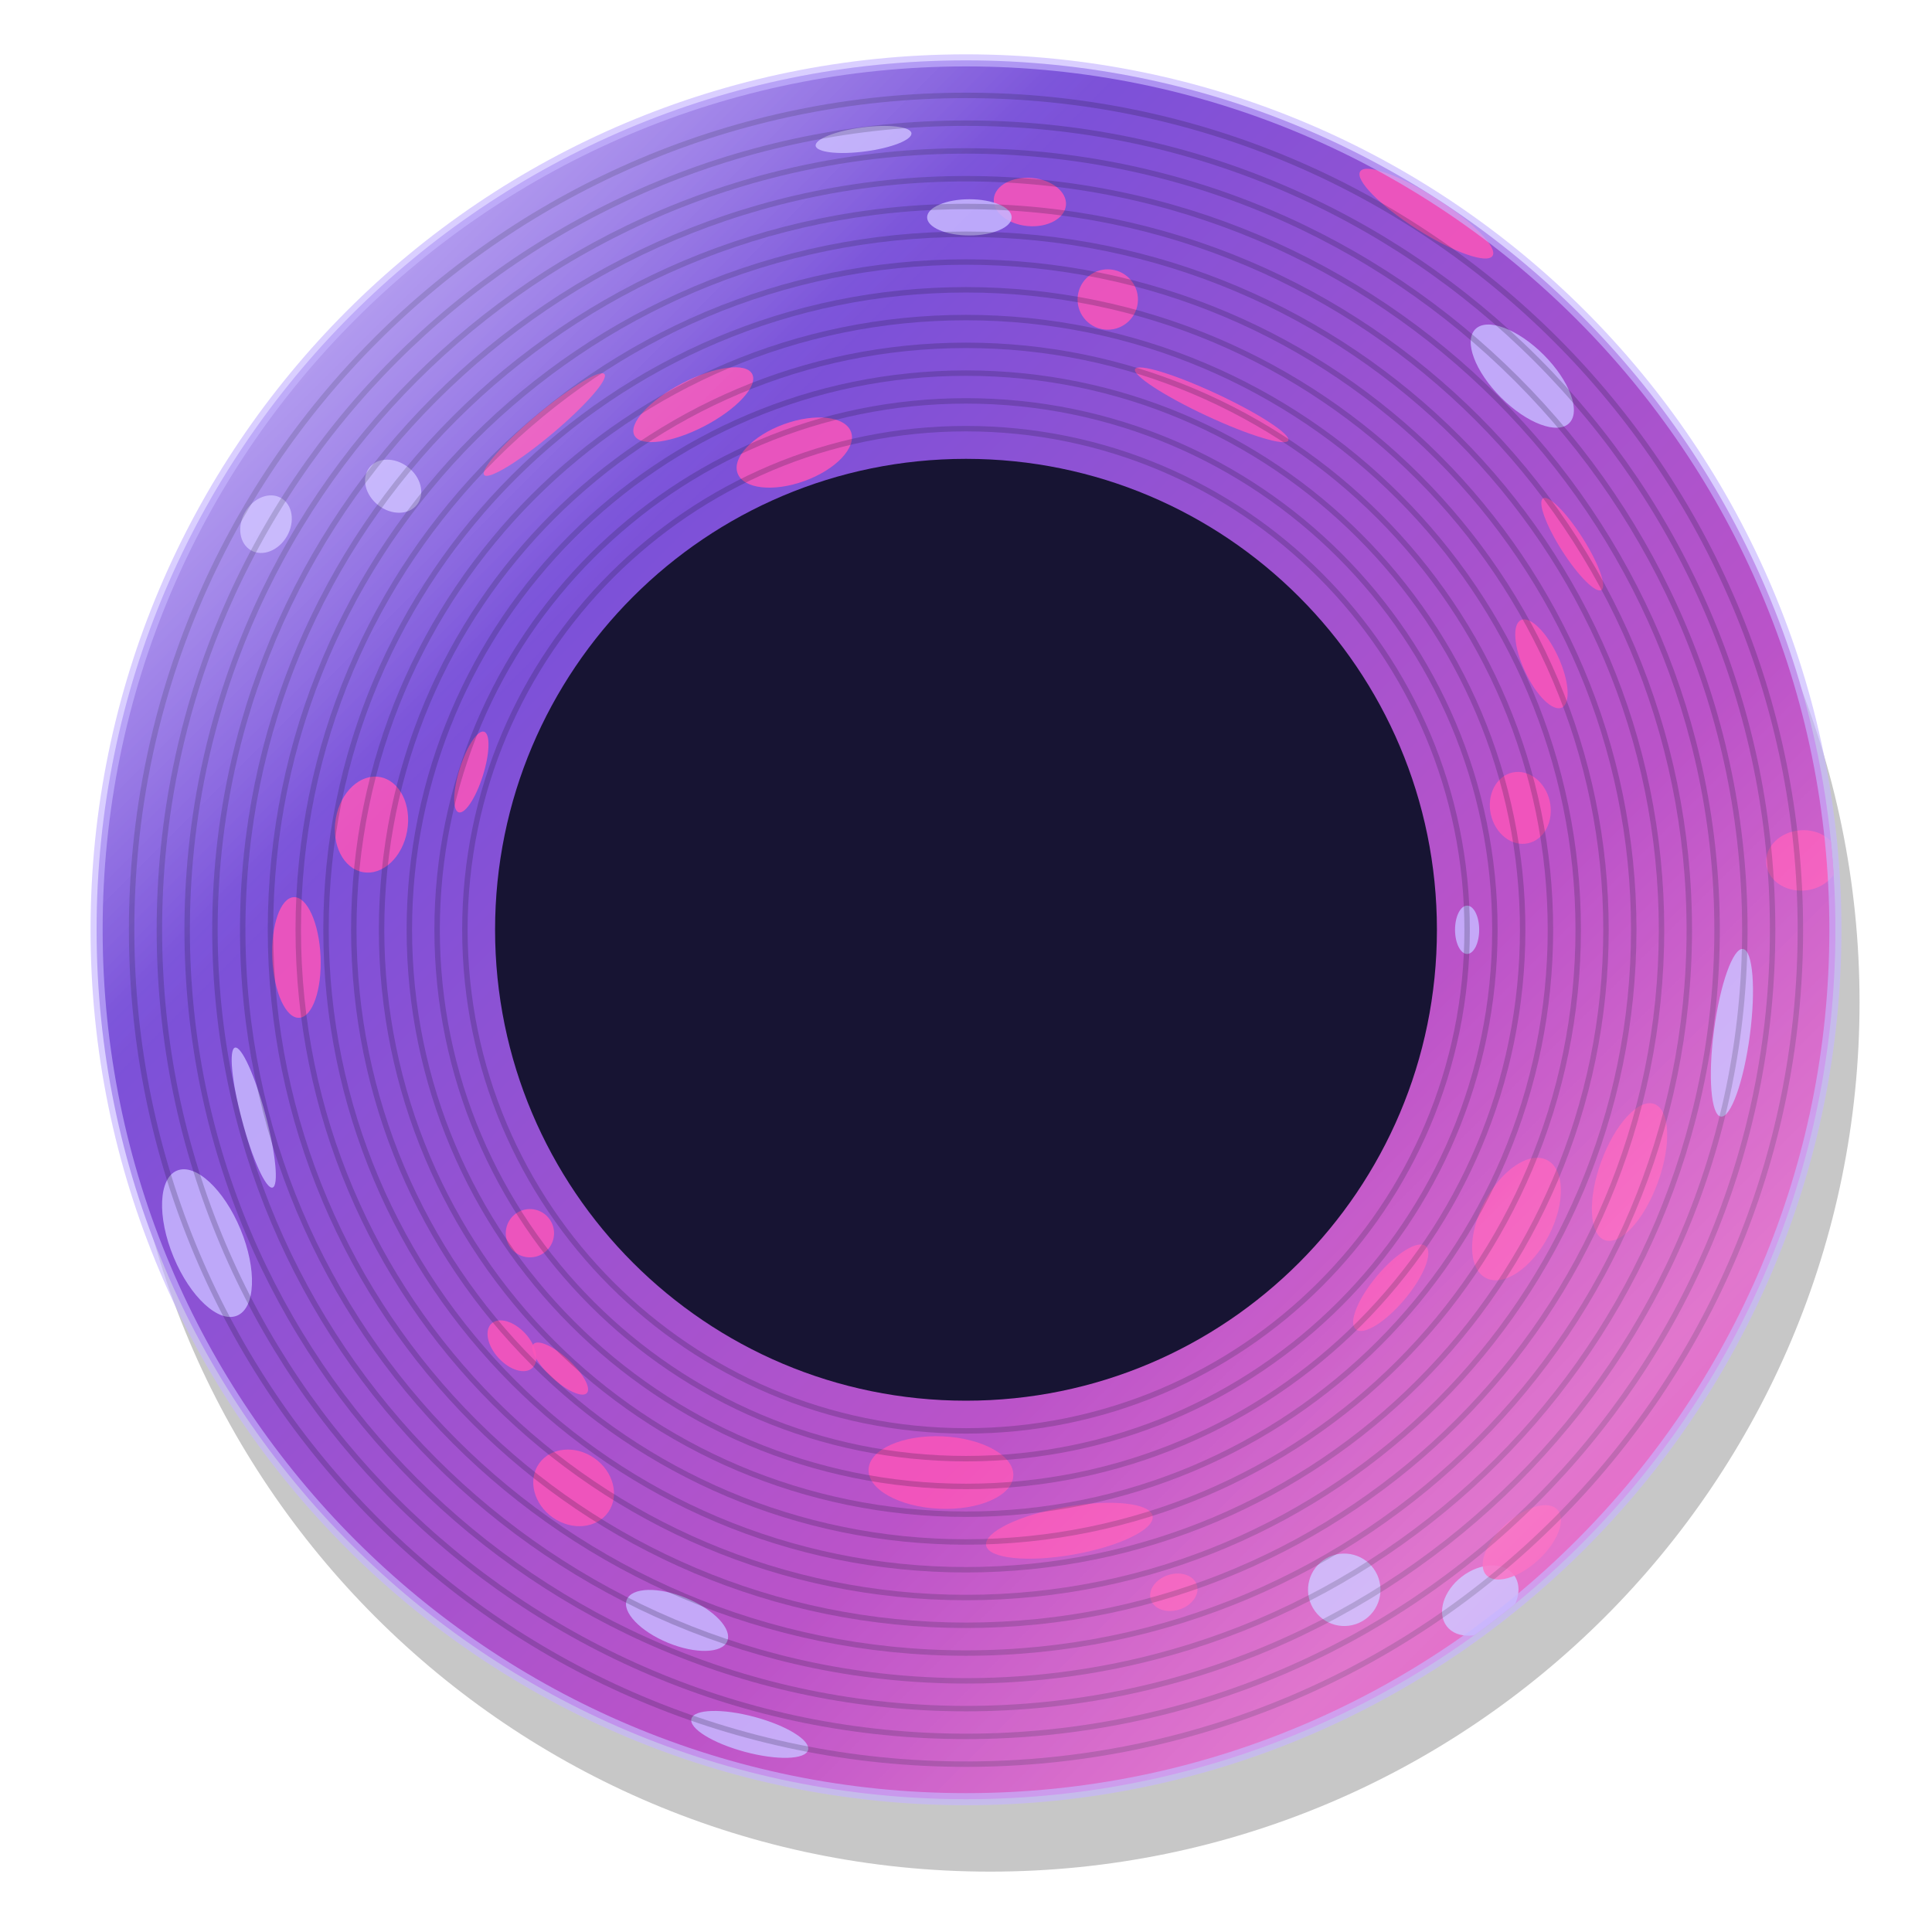
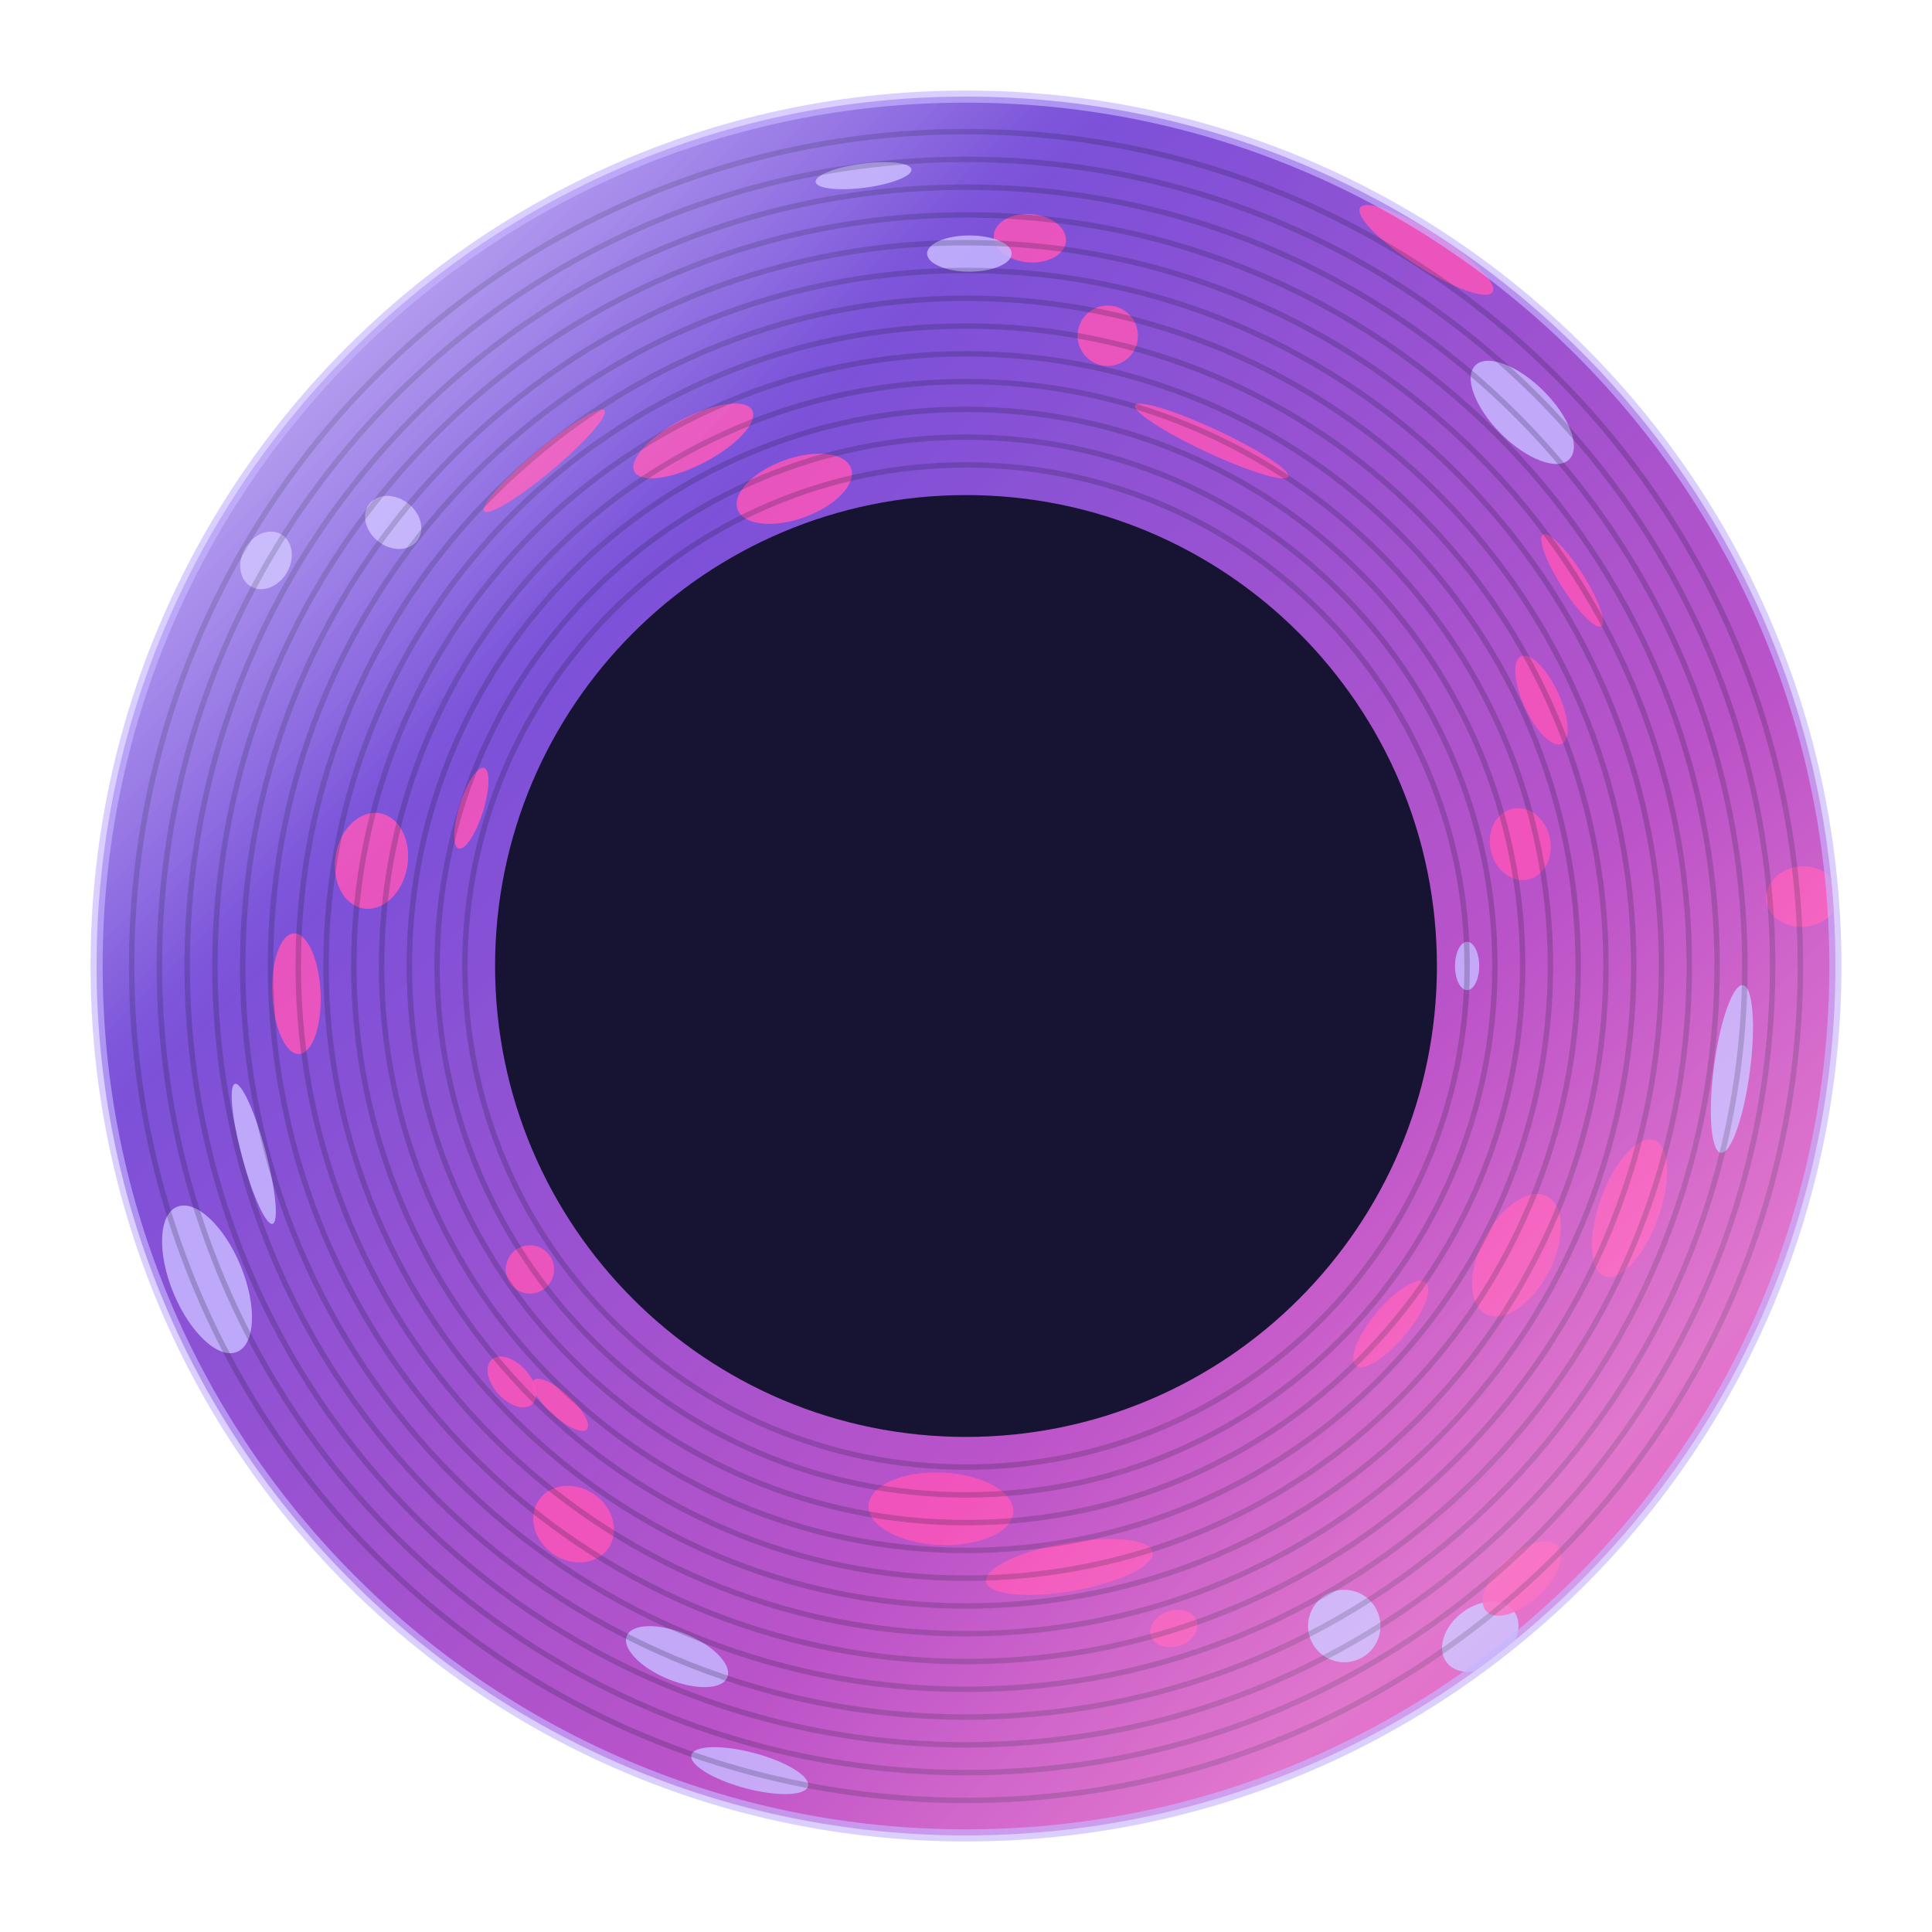
<svg xmlns="http://www.w3.org/2000/svg" viewBox="0 0 320 320">
  <defs>
    <clipPath id="record">
-       <circle cx="160" cy="154" r="144" />
+       <circle cx="160" cy="160" r="144" />
    </clipPath>
    <linearGradient id="wax" x1="0" y1="0" x2="1" y2="1">
      <stop stop-color="#c6b6ff" />
      <stop offset=".28" stop-color="#7951d9" />
      <stop offset="1" stop-color="#f955b9" />
    </linearGradient>
    <linearGradient id="sheen" x1="0" y1="0" x2="1" y2="1">
      <stop stop-color="#fff" stop-opacity=".42" />
      <stop offset=".3" stop-color="#fff" stop-opacity="0" />
      <stop offset=".65" stop-color="#fff" stop-opacity="0" />
      <stop offset=".82" stop-color="#fff" stop-opacity=".2" />
      <stop offset="1" stop-color="#fff" stop-opacity="0" />
    </linearGradient>
  </defs>
-   <ellipse cx="164" cy="166" rx="144" ry="144" fill="#000" opacity=".22" />
-   <circle cx="160" cy="154" r="144" fill="url(#wax)" opacity="1" />
+   <circle cx="160" cy="160" r="144" fill="url(#wax)" opacity="1" />
  <g clip-path="url(#record)">
-     <ellipse cx="243.00" cy="154.00" rx="2" ry="4" fill="#c6b6ff" transform="rotate(0 243.00 154.00)" opacity=".86" />
-     <ellipse cx="84.79" cy="222.90" rx="3" ry="5" fill="#f955b9" transform="rotate(137.5 84.79 222.90)" opacity=".86" />
-     <ellipse cx="170.58" cy="33.46" rx="4" ry="6" fill="#f955b9" transform="rotate(275 170.58 33.46)" opacity=".86" />
-     <ellipse cx="245.18" cy="265.10" rx="5" ry="7" fill="#c6b6ff" transform="rotate(412.5 245.18 265.10)" opacity=".86" />
-     <ellipse cx="61.53" cy="136.58" rx="6" ry="8" fill="#f955b9" transform="rotate(550 61.53 136.58)" opacity=".86" />
-     <ellipse cx="260.41" cy="90.13" rx="2" ry="9" fill="#f955b9" transform="rotate(687.5 260.41 90.13)" opacity=".86" />
-     <ellipse cx="124.18" cy="287.27" rx="3" ry="10" fill="#c6b6ff" transform="rotate(825 124.18 287.27)" opacity=".86" />
-     <ellipse cx="114.83" cy="67.03" rx="4" ry="11" fill="#f955b9" transform="rotate(962.5 114.83 67.03)" opacity=".86" />
-     <ellipse cx="269.90" cy="194.13" rx="5" ry="12" fill="#f955b9" transform="rotate(1100 269.90 194.13)" opacity=".86" />
-     <ellipse cx="34.29" cy="205.90" rx="6" ry="13" fill="#c6b6ff" transform="rotate(1237.5 34.29 205.90)" opacity=".86" />
-     <ellipse cx="200.69" cy="67.05" rx="2" ry="14" fill="#f955b9" transform="rotate(1375 200.69 67.05)" opacity=".86" />
-     <ellipse cx="194.42" cy="263.73" rx="3" ry="4" fill="#f955b9" transform="rotate(1512.5 194.42 263.73)" opacity=".86" />
-     <ellipse cx="44.06" cy="86.82" rx="4" ry="5" fill="#c6b6ff" transform="rotate(1650 44.06 86.82)" opacity=".86" />
-     <ellipse cx="251.81" cy="133.81" rx="5" ry="6" fill="#f955b9" transform="rotate(1787.5 251.81 133.81)" opacity=".86" />
-     <ellipse cx="95.01" cy="246.44" rx="6" ry="7" fill="#f955b9" transform="rotate(1925 95.01 246.44)" opacity=".86" />
-     <ellipse cx="143.03" cy="23.10" rx="2" ry="8" fill="#c6b6ff" transform="rotate(2062.5 143.03 23.10)" opacity=".86" />
-     <ellipse cx="230.35" cy="213.29" rx="3" ry="9" fill="#f955b9" transform="rotate(2200 230.35 213.29)" opacity=".86" />
-     <ellipse cx="49.10" cy="158.59" rx="4" ry="10" fill="#f955b9" transform="rotate(2337.5 49.10 158.59)" opacity=".86" />
-     <ellipse cx="252.14" cy="62.30" rx="5" ry="11" fill="#c6b6ff" transform="rotate(2475 252.14 62.30)" opacity=".86" />
-     <ellipse cx="155.85" cy="243.90" rx="6" ry="12" fill="#f955b9" transform="rotate(2612.5 155.85 243.90)" opacity=".86" />
-     <ellipse cx="90.16" cy="70.32" rx="2" ry="13" fill="#f955b9" transform="rotate(2750 90.16 70.32)" opacity=".86" />
-     <ellipse cx="286.86" cy="171.06" rx="3" ry="14" fill="#c6b6ff" transform="rotate(2887.5 286.86 171.06)" opacity=".86" />
-     <ellipse cx="87.77" cy="204.26" rx="4" ry="4" fill="#f955b9" transform="rotate(3025 87.77 204.26)" opacity=".86" />
-     <ellipse cx="183.48" cy="49.61" rx="5" ry="5" fill="#f955b9" transform="rotate(3162.5 183.48 49.61)" opacity=".86" />
-     <ellipse cx="222.65" cy="263.32" rx="6" ry="6" fill="#c6b6ff" transform="rotate(3300 222.65 263.32)" opacity=".86" />
-     <ellipse cx="78.07" cy="127.87" rx="2" ry="7" fill="#f955b9" transform="rotate(3437.5 78.07 127.87)" opacity=".86" />
-     <ellipse cx="255.31" cy="109.95" rx="3" ry="8" fill="#f955b9" transform="rotate(3575 255.31 109.95)" opacity=".86" />
-     <ellipse cx="112.14" cy="268.39" rx="4" ry="9" fill="#c6b6ff" transform="rotate(3712.5 112.14 268.39)" opacity=".86" />
-     <ellipse cx="131.56" cy="74.96" rx="5" ry="10" fill="#f955b9" transform="rotate(3850 131.56 74.96)" opacity=".86" />
-     <ellipse cx="251.18" cy="201.91" rx="6" ry="11" fill="#f955b9" transform="rotate(3987.5 251.18 201.91)" opacity=".86" />
-     <ellipse cx="42.03" cy="185.11" rx="2" ry="12" fill="#c6b6ff" transform="rotate(4125 42.03 185.11)" opacity=".86" />
-     <ellipse cx="236.25" cy="35.39" rx="3" ry="13" fill="#f955b9" transform="rotate(4262.5 236.25 35.39)" opacity=".86" />
-     <ellipse cx="177.12" cy="253.54" rx="4" ry="14" fill="#f955b9" transform="rotate(4400 177.12 253.54)" opacity=".86" />
-     <ellipse cx="65.12" cy="80.53" rx="5" ry="4" fill="#c6b6ff" transform="rotate(4537.5 65.12 80.53)" opacity=".86" />
-     <ellipse cx="298.52" cy="142.51" rx="6" ry="5" fill="#f955b9" transform="rotate(4675 298.52 142.51)" opacity=".86" />
-     <ellipse cx="92.78" cy="226.68" rx="2" ry="6" fill="#f955b9" transform="rotate(4812.5 92.78 226.68)" opacity=".86" />
-     <ellipse cx="160.56" cy="36.00" rx="3" ry="7" fill="#c6b6ff" transform="rotate(4950 160.56 36.00)" opacity=".86" />
-     <ellipse cx="252.06" cy="255.46" rx="4" ry="8" fill="#f955b9" transform="rotate(5087.5 252.06 255.46)" opacity=".86" />
+     <ellipse cx="243.00" cy="160.00" rx="2" ry="4" fill="#c6b6ff" transform="rotate(0 243.00 160.00)" opacity=".86" />
+     <ellipse cx="84.79" cy="228.90" rx="3" ry="5" fill="#f955b9" transform="rotate(137.5 84.79 228.90)" opacity=".86" />
+     <ellipse cx="170.58" cy="39.46" rx="4" ry="6" fill="#f955b9" transform="rotate(275 170.58 39.46)" opacity=".86" />
+     <ellipse cx="245.18" cy="271.10" rx="5" ry="7" fill="#c6b6ff" transform="rotate(412.5 245.18 271.10)" opacity=".86" />
+     <ellipse cx="61.53" cy="142.58" rx="6" ry="8" fill="#f955b9" transform="rotate(550 61.53 142.58)" opacity=".86" />
+     <ellipse cx="260.41" cy="96.13" rx="2" ry="9" fill="#f955b9" transform="rotate(687.5 260.41 96.13)" opacity=".86" />
+     <ellipse cx="124.18" cy="293.27" rx="3" ry="10" fill="#c6b6ff" transform="rotate(825 124.18 293.27)" opacity=".86" />
+     <ellipse cx="114.83" cy="73.03" rx="4" ry="11" fill="#f955b9" transform="rotate(962.5 114.83 73.03)" opacity=".86" />
+     <ellipse cx="269.90" cy="200.13" rx="5" ry="12" fill="#f955b9" transform="rotate(1100 269.90 200.13)" opacity=".86" />
+     <ellipse cx="34.29" cy="211.90" rx="6" ry="13" fill="#c6b6ff" transform="rotate(1237.5 34.29 211.90)" opacity=".86" />
+     <ellipse cx="200.69" cy="73.05" rx="2" ry="14" fill="#f955b9" transform="rotate(1375 200.69 73.05)" opacity=".86" />
+     <ellipse cx="194.42" cy="269.73" rx="3" ry="4" fill="#f955b9" transform="rotate(1512.5 194.42 269.73)" opacity=".86" />
+     <ellipse cx="44.06" cy="92.82" rx="4" ry="5" fill="#c6b6ff" transform="rotate(1650 44.06 92.82)" opacity=".86" />
+     <ellipse cx="251.81" cy="139.81" rx="5" ry="6" fill="#f955b9" transform="rotate(1787.5 251.81 139.81)" opacity=".86" />
+     <ellipse cx="95.01" cy="252.44" rx="6" ry="7" fill="#f955b9" transform="rotate(1925 95.01 252.44)" opacity=".86" />
+     <ellipse cx="143.03" cy="29.10" rx="2" ry="8" fill="#c6b6ff" transform="rotate(2062.5 143.03 29.10)" opacity=".86" />
+     <ellipse cx="230.35" cy="219.29" rx="3" ry="9" fill="#f955b9" transform="rotate(2200 230.35 219.29)" opacity=".86" />
+     <ellipse cx="49.10" cy="164.59" rx="4" ry="10" fill="#f955b9" transform="rotate(2337.5 49.10 164.59)" opacity=".86" />
+     <ellipse cx="252.14" cy="68.30" rx="5" ry="11" fill="#c6b6ff" transform="rotate(2475 252.14 68.30)" opacity=".86" />
+     <ellipse cx="155.85" cy="249.90" rx="6" ry="12" fill="#f955b9" transform="rotate(2612.5 155.85 249.90)" opacity=".86" />
+     <ellipse cx="90.16" cy="76.32" rx="2" ry="13" fill="#f955b9" transform="rotate(2750 90.16 76.32)" opacity=".86" />
+     <ellipse cx="286.86" cy="177.06" rx="3" ry="14" fill="#c6b6ff" transform="rotate(2887.5 286.86 177.06)" opacity=".86" />
+     <ellipse cx="87.77" cy="210.26" rx="4" ry="4" fill="#f955b9" transform="rotate(3025 87.77 210.26)" opacity=".86" />
+     <ellipse cx="183.48" cy="55.61" rx="5" ry="5" fill="#f955b9" transform="rotate(3162.5 183.48 55.61)" opacity=".86" />
+     <ellipse cx="222.65" cy="269.32" rx="6" ry="6" fill="#c6b6ff" transform="rotate(3300 222.65 269.32)" opacity=".86" />
+     <ellipse cx="78.07" cy="133.87" rx="2" ry="7" fill="#f955b9" transform="rotate(3437.5 78.07 133.87)" opacity=".86" />
+     <ellipse cx="255.31" cy="115.95" rx="3" ry="8" fill="#f955b9" transform="rotate(3575 255.31 115.95)" opacity=".86" />
+     <ellipse cx="112.14" cy="274.39" rx="4" ry="9" fill="#c6b6ff" transform="rotate(3712.5 112.14 274.39)" opacity=".86" />
+     <ellipse cx="131.56" cy="80.96" rx="5" ry="10" fill="#f955b9" transform="rotate(3850 131.56 80.96)" opacity=".86" />
+     <ellipse cx="251.18" cy="207.91" rx="6" ry="11" fill="#f955b9" transform="rotate(3987.5 251.18 207.91)" opacity=".86" />
+     <ellipse cx="42.03" cy="191.11" rx="2" ry="12" fill="#c6b6ff" transform="rotate(4125 42.03 191.11)" opacity=".86" />
+     <ellipse cx="236.25" cy="41.39" rx="3" ry="13" fill="#f955b9" transform="rotate(4262.5 236.25 41.39)" opacity=".86" />
+     <ellipse cx="177.12" cy="259.54" rx="4" ry="14" fill="#f955b9" transform="rotate(4400 177.12 259.54)" opacity=".86" />
+     <ellipse cx="65.12" cy="86.53" rx="5" ry="4" fill="#c6b6ff" transform="rotate(4537.5 65.12 86.53)" opacity=".86" />
+     <ellipse cx="298.52" cy="148.51" rx="6" ry="5" fill="#f955b9" transform="rotate(4675 298.52 148.51)" opacity=".86" />
+     <ellipse cx="92.78" cy="232.68" rx="2" ry="6" fill="#f955b9" transform="rotate(4812.5 92.78 232.68)" opacity=".86" />
+     <ellipse cx="160.56" cy="42.00" rx="3" ry="7" fill="#c6b6ff" transform="rotate(4950 160.56 42.00)" opacity=".86" />
+     <ellipse cx="252.06" cy="261.46" rx="4" ry="8" fill="#f955b9" transform="rotate(5087.5 252.06 261.46)" opacity=".86" />
  </g>
  <g fill="none" stroke="#11152b" stroke-width=".9" opacity=".21">
-     <circle cx="160" cy="154" r="83" />
-     <circle cx="160" cy="154" r="87.6" />
-     <circle cx="160" cy="154" r="92.2" />
-     <circle cx="160" cy="154" r="96.8" />
-     <circle cx="160" cy="154" r="101.4" />
-     <circle cx="160" cy="154" r="106" />
-     <circle cx="160" cy="154" r="110.6" />
-     <circle cx="160" cy="154" r="115.2" />
-     <circle cx="160" cy="154" r="119.8" />
-     <circle cx="160" cy="154" r="124.4" />
-     <circle cx="160" cy="154" r="129" />
-     <circle cx="160" cy="154" r="133.6" />
-     <circle cx="160" cy="154" r="138.2" />
+     <circle cx="160" cy="160" r="83" />
+     <circle cx="160" cy="160" r="87.6" />
+     <circle cx="160" cy="160" r="92.2" />
+     <circle cx="160" cy="160" r="96.8" />
+     <circle cx="160" cy="160" r="101.4" />
+     <circle cx="160" cy="160" r="106" />
+     <circle cx="160" cy="160" r="110.6" />
+     <circle cx="160" cy="160" r="115.2" />
+     <circle cx="160" cy="160" r="119.8" />
+     <circle cx="160" cy="160" r="124.4" />
+     <circle cx="160" cy="160" r="129" />
+     <circle cx="160" cy="160" r="133.6" />
+     <circle cx="160" cy="160" r="138.2" />
  </g>
-   <circle cx="160" cy="154" r="144" fill="url(#sheen)" />
-   <circle cx="160" cy="154" r="144" fill="none" stroke="#c6b6ff" stroke-width="2" opacity=".65" />
-   <circle cx="160" cy="154" r="78" fill="#171433" />
+   <circle cx="160" cy="160" r="144" fill="url(#sheen)" />
+   <circle cx="160" cy="160" r="144" fill="none" stroke="#c6b6ff" stroke-width="2" opacity=".65" />
+   <circle cx="160" cy="160" r="78" fill="#171433" />
</svg>
